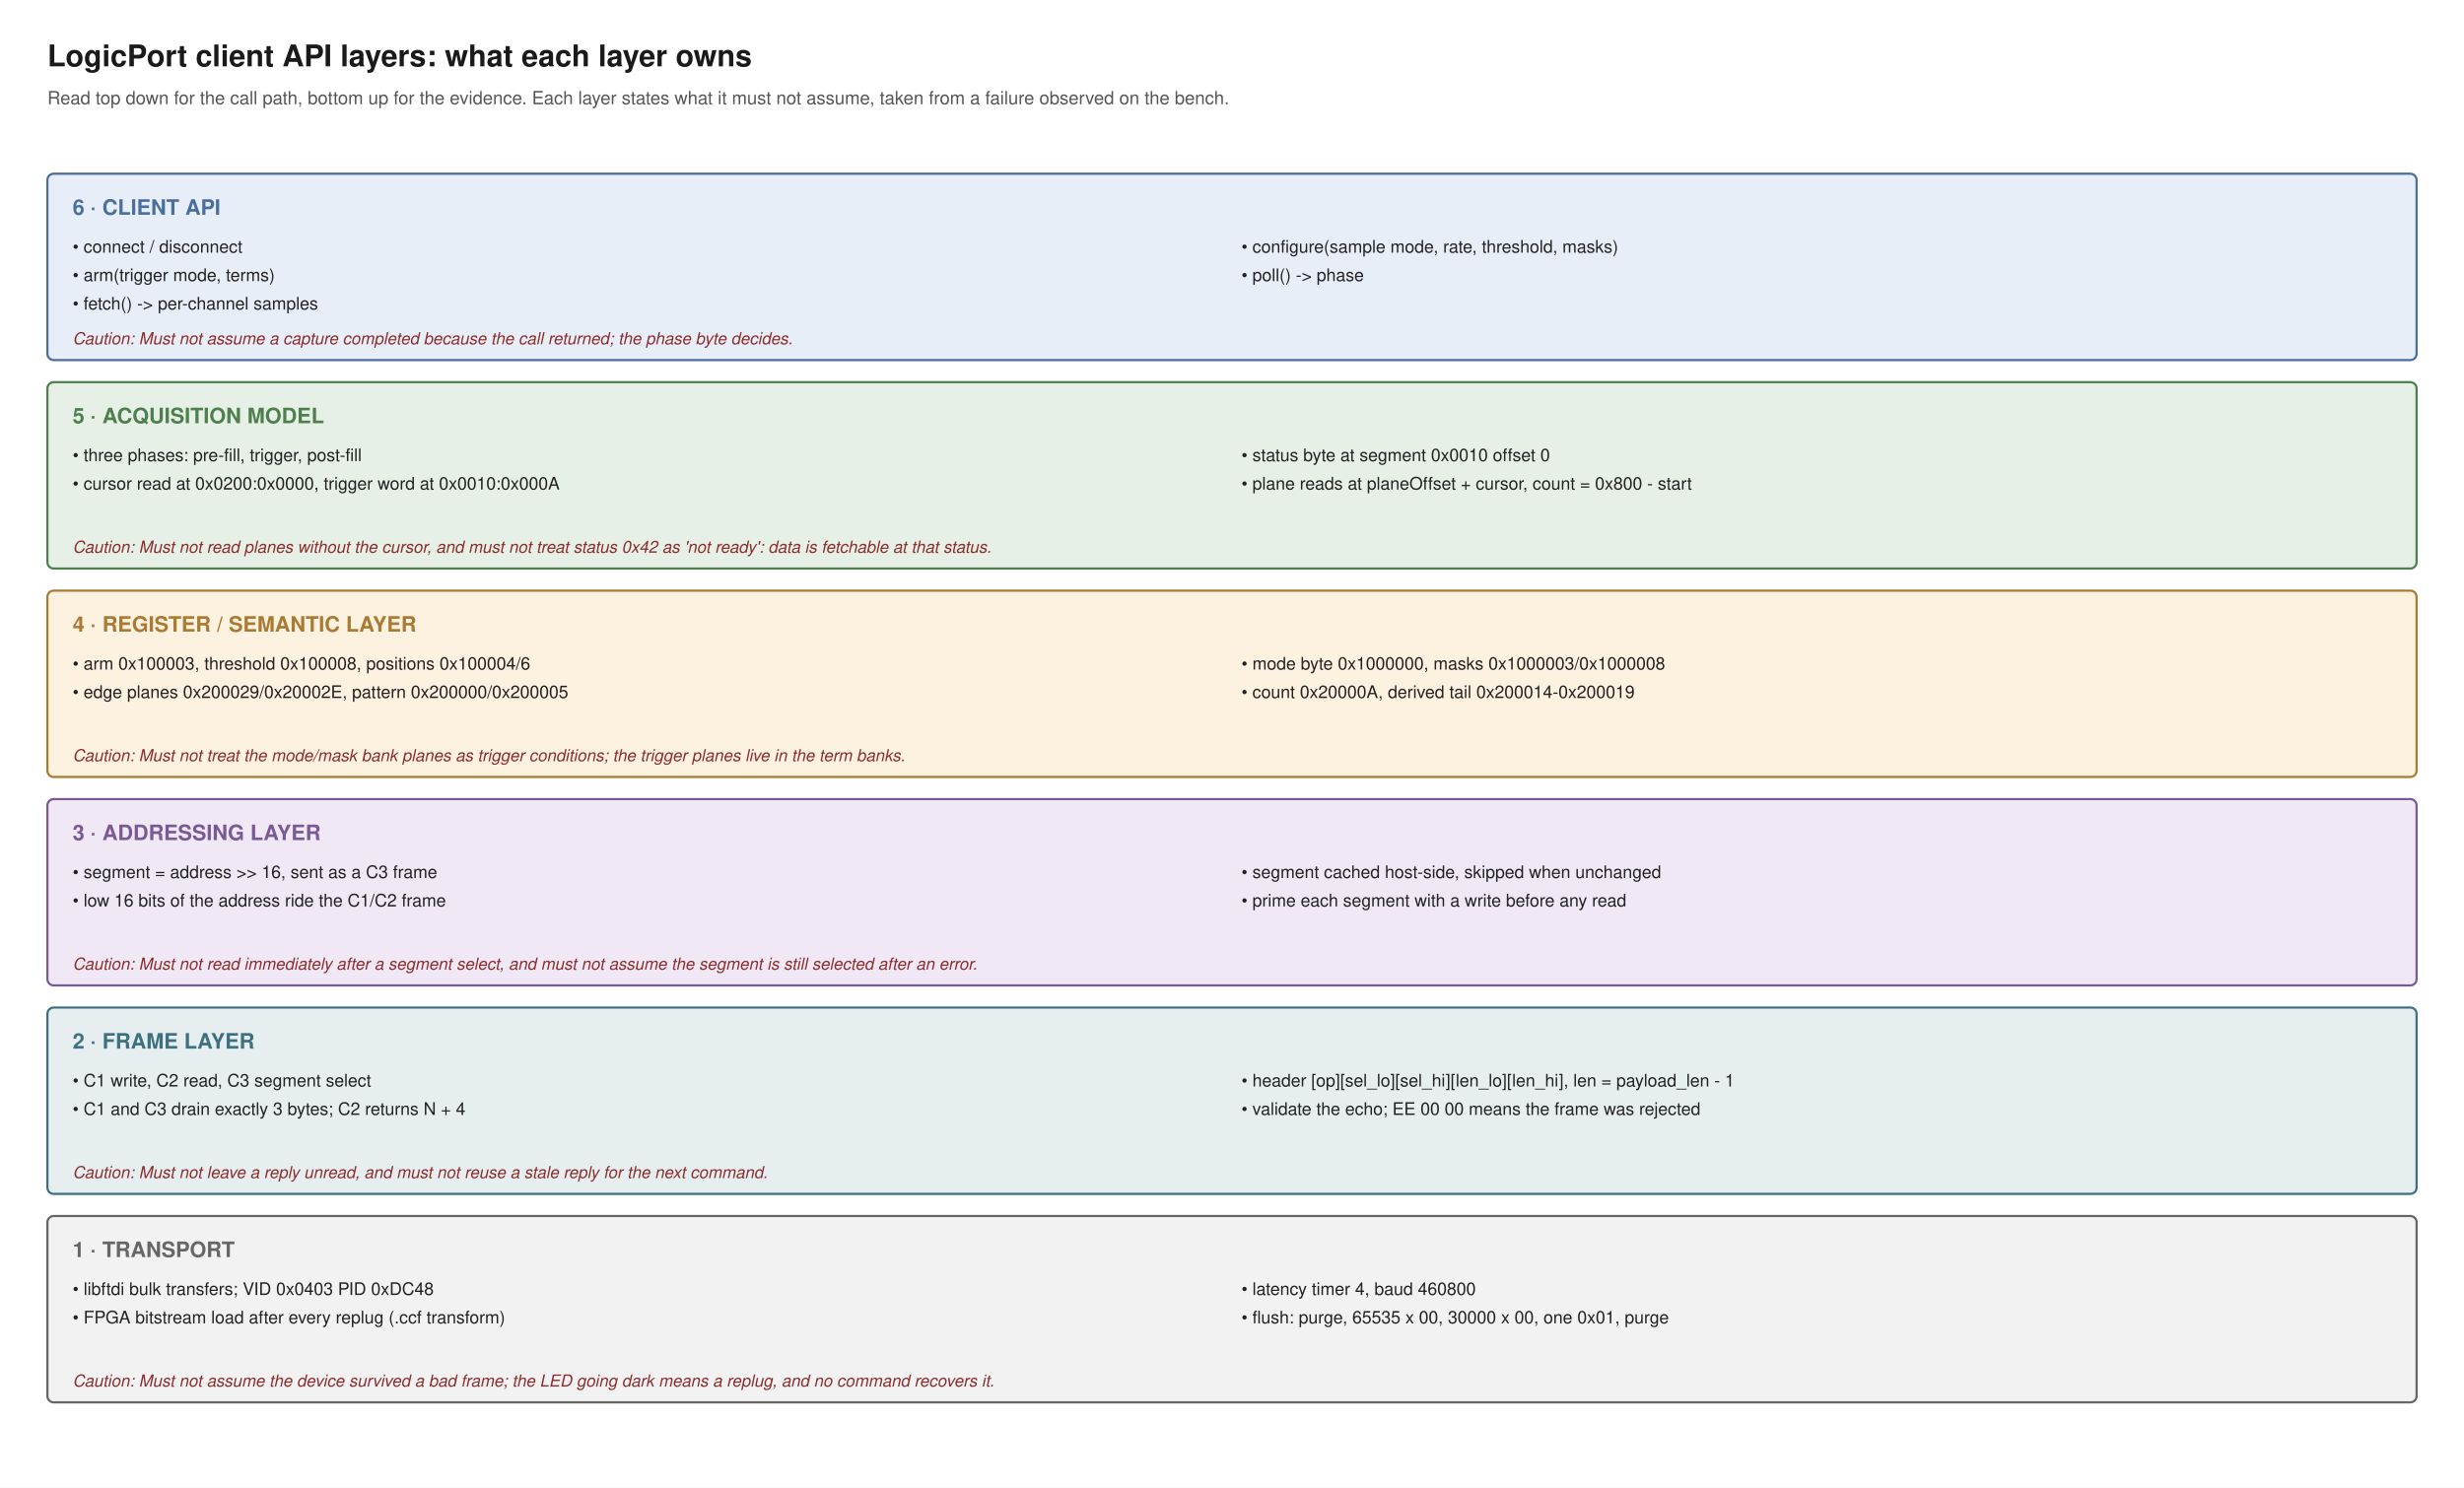
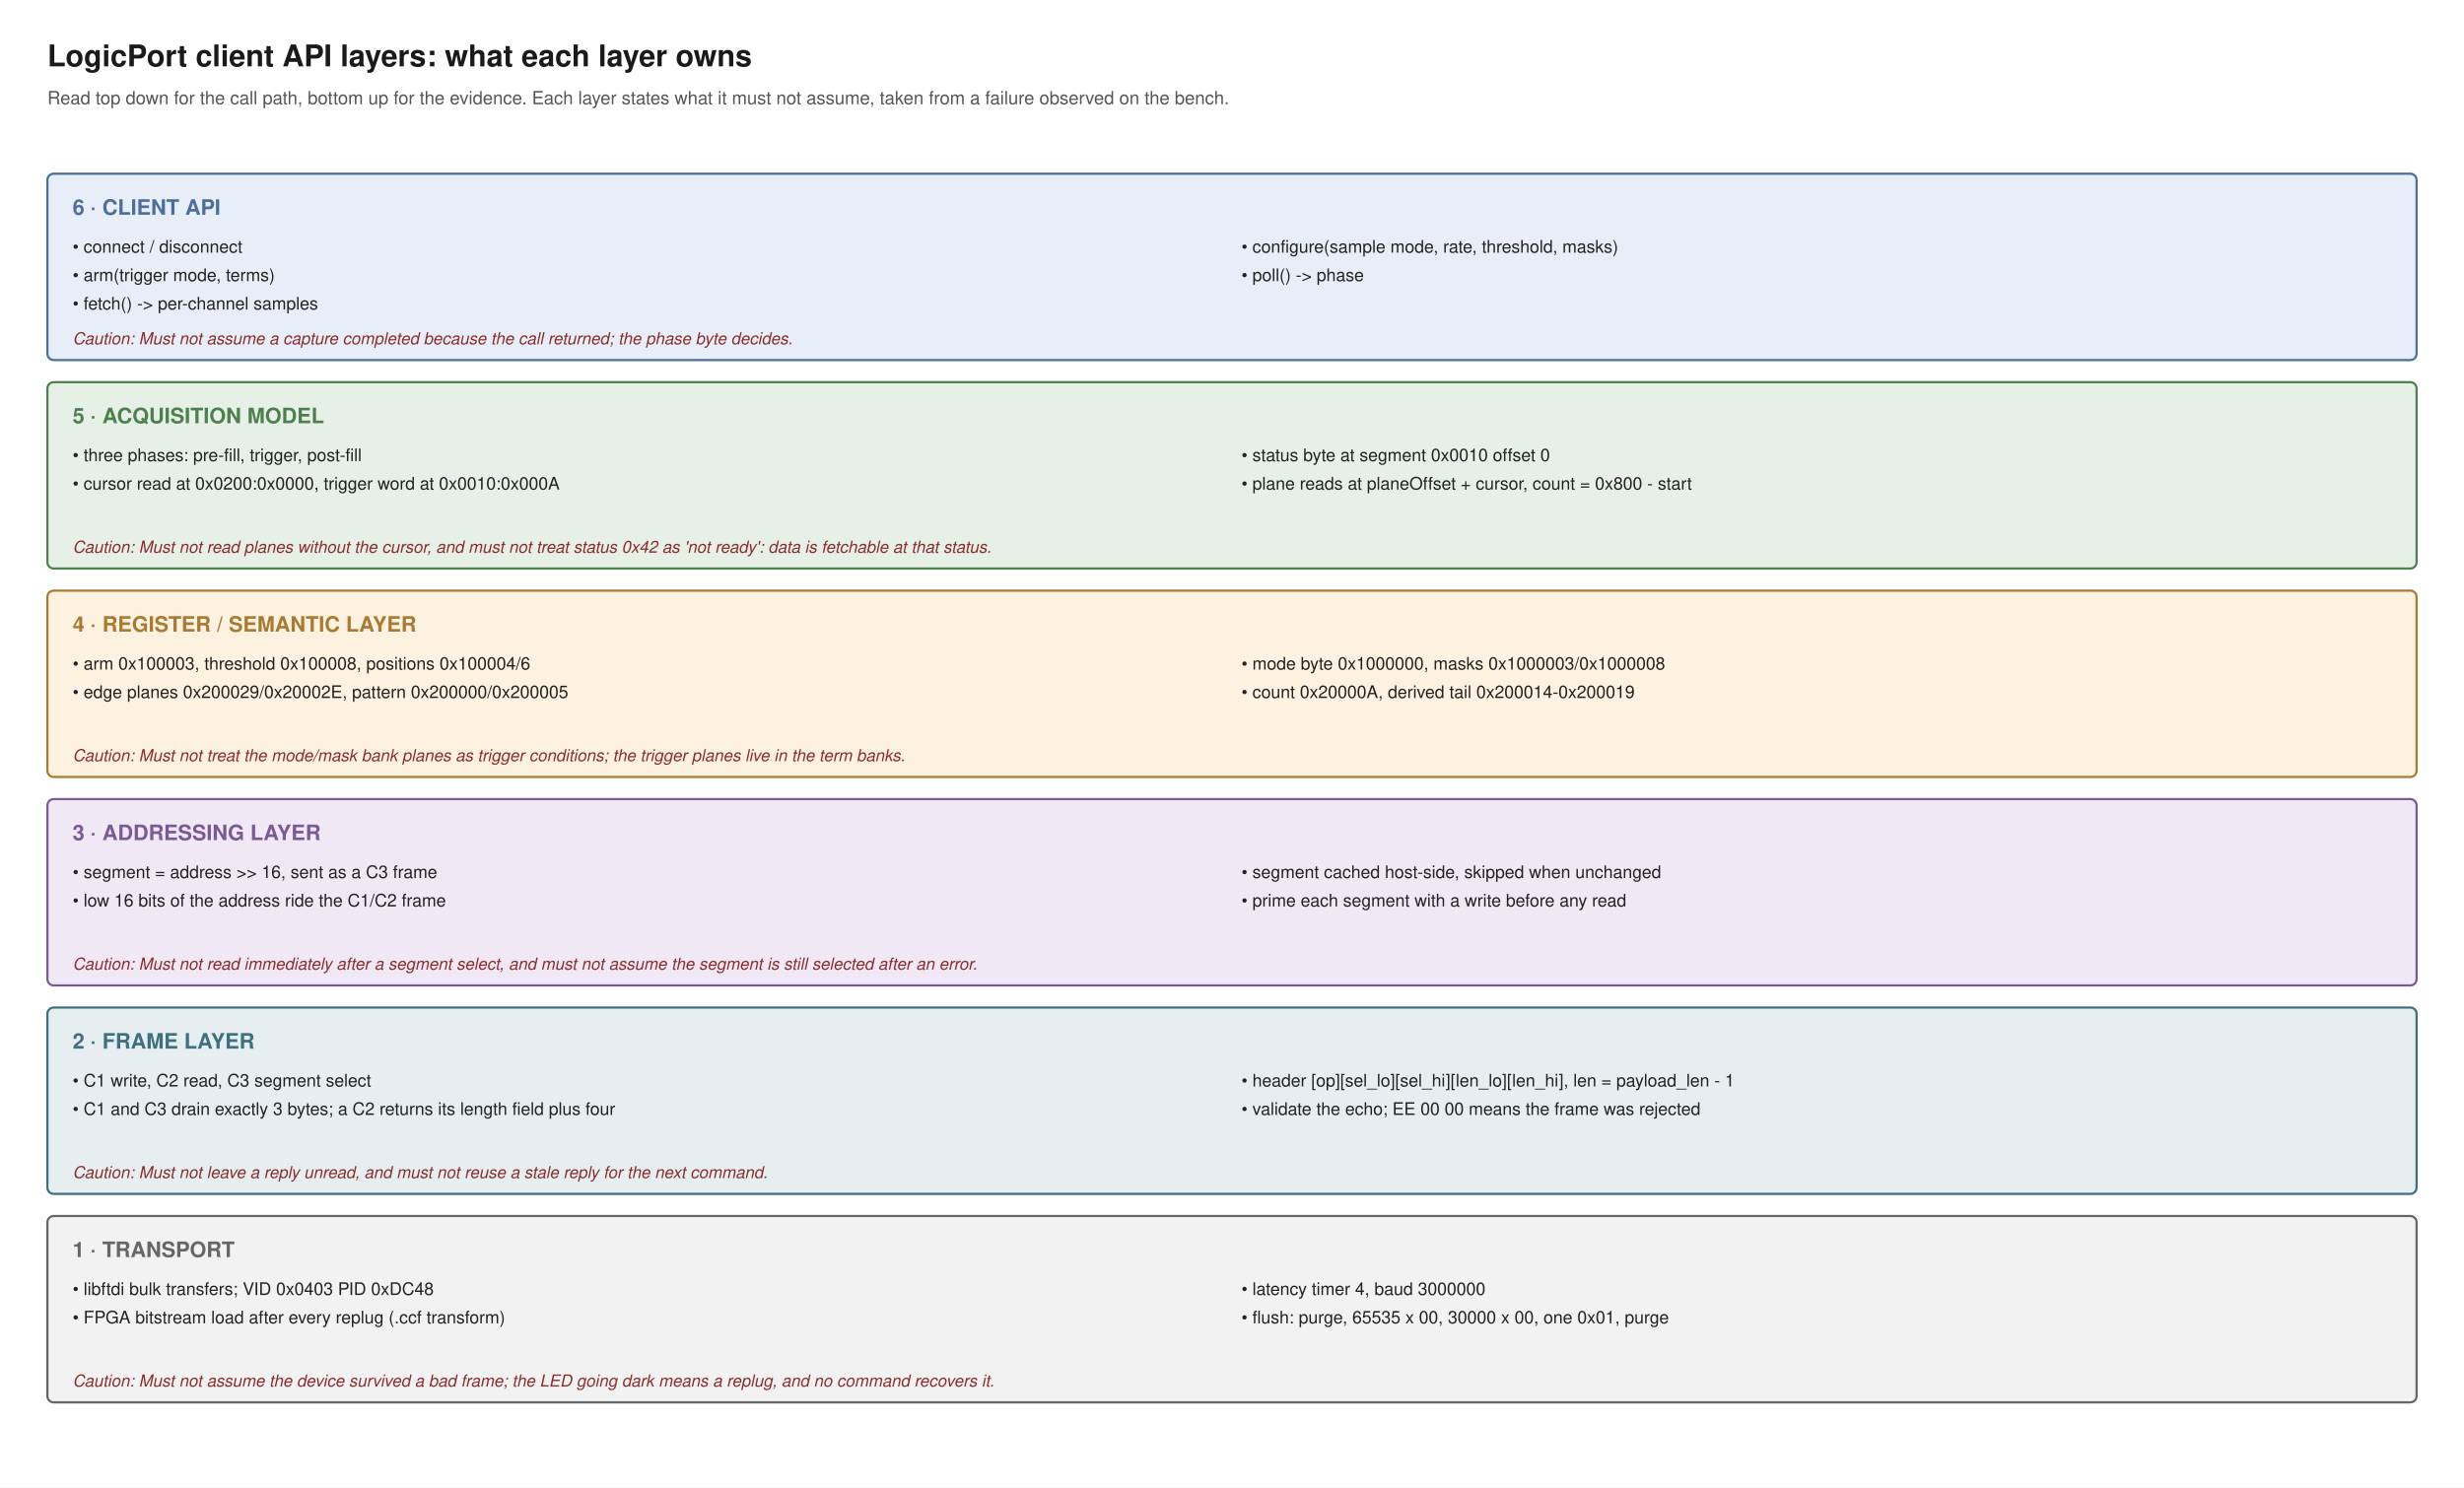
<svg xmlns="http://www.w3.org/2000/svg" width="1560" height="942" viewBox="0 0 1560 942" font-family="Helvetica,Arial,sans-serif">
  <rect width="1560" height="942" fill="#ffffff" />
  <text x="30" y="42" font-size="19" font-weight="bold" fill="#1a1a1a">LogicPort client API layers: what each layer owns</text>
  <text x="30" y="66" font-size="11.5" fill="#555555">Read top down for the call path, bottom up for the evidence. Each layer states what it must not assume, taken from a failure observed on the bench.</text>
  <rect x="30" y="110" width="1500" height="118" rx="4" fill="#e8eef7" stroke="#4a6f9c" stroke-width="1.4" />
  <text x="46" y="136" font-size="13.5" font-weight="bold" fill="#4a6f9c">6 · CLIENT API</text>
  <text x="46" y="160" font-size="11" fill="#222222">• connect / disconnect</text>
  <text x="786" y="160" font-size="11" fill="#222222">• configure(sample mode, rate, threshold, masks)</text>
  <text x="46" y="178" font-size="11" fill="#222222">• arm(trigger mode, terms)</text>
  <text x="786" y="178" font-size="11" fill="#222222">• poll() -&gt; phase</text>
  <text x="46" y="196" font-size="11" fill="#222222">• fetch() -&gt; per-channel samples</text>
  <text x="46" y="218" font-size="10.5" font-style="italic" fill="#8b2c2c">Caution: Must not assume a capture completed because the call returned; the phase byte decides.</text>
  <rect x="30" y="242" width="1500" height="118" rx="4" fill="#e6f0e6" stroke="#4d804d" stroke-width="1.4" />
  <text x="46" y="268" font-size="13.5" font-weight="bold" fill="#4d804d">5 · ACQUISITION MODEL</text>
  <text x="46" y="292" font-size="11" fill="#222222">• three phases: pre-fill, trigger, post-fill</text>
  <text x="786" y="292" font-size="11" fill="#222222">• status byte at segment 0x0010 offset 0</text>
  <text x="46" y="310" font-size="11" fill="#222222">• cursor read at 0x0200:0x0000, trigger word at 0x0010:0x000A</text>
  <text x="786" y="310" font-size="11" fill="#222222">• plane reads at planeOffset + cursor, count = 0x800 - start</text>
  <text x="46" y="350" font-size="10.5" font-style="italic" fill="#8b2c2c">Caution: Must not read planes without the cursor, and must not treat status 0x42 as 'not ready': data is fetchable at that status.</text>
  <rect x="30" y="374" width="1500" height="118" rx="4" fill="#fdf1e0" stroke="#a97b32" stroke-width="1.4" />
  <text x="46" y="400" font-size="13.5" font-weight="bold" fill="#a97b32">4 · REGISTER / SEMANTIC LAYER</text>
  <text x="46" y="424" font-size="11" fill="#222222">• arm 0x100003, threshold 0x100008, positions 0x100004/6</text>
  <text x="786" y="424" font-size="11" fill="#222222">• mode byte 0x1000000, masks 0x1000003/0x1000008</text>
  <text x="46" y="442" font-size="11" fill="#222222">• edge planes 0x200029/0x20002E, pattern 0x200000/0x200005</text>
  <text x="786" y="442" font-size="11" fill="#222222">• count 0x20000A, derived tail 0x200014-0x200019</text>
  <text x="46" y="482" font-size="10.5" font-style="italic" fill="#8b2c2c">Caution: Must not treat the mode/mask bank planes as trigger conditions; the trigger planes live in the term banks.</text>
  <rect x="30" y="506" width="1500" height="118" rx="4" fill="#f0e8f5" stroke="#7a5a96" stroke-width="1.4" />
  <text x="46" y="532" font-size="13.5" font-weight="bold" fill="#7a5a96">3 · ADDRESSING LAYER</text>
  <text x="46" y="556" font-size="11" fill="#222222">• segment = address &gt;&gt; 16, sent as a C3 frame</text>
  <text x="786" y="556" font-size="11" fill="#222222">• segment cached host-side, skipped when unchanged</text>
  <text x="46" y="574" font-size="11" fill="#222222">• low 16 bits of the address ride the C1/C2 frame</text>
  <text x="786" y="574" font-size="11" fill="#222222">• prime each segment with a write before any read</text>
  <text x="46" y="614" font-size="10.5" font-style="italic" fill="#8b2c2c">Caution: Must not read immediately after a segment select, and must not assume the segment is still selected after an error.</text>
  <rect x="30" y="638" width="1500" height="118" rx="4" fill="#e6eef0" stroke="#3f7080" stroke-width="1.4" />
  <text x="46" y="664" font-size="13.5" font-weight="bold" fill="#3f7080">2 · FRAME LAYER</text>
  <text x="46" y="688" font-size="11" fill="#222222">• C1 write, C2 read, C3 segment select</text>
  <text x="786" y="688" font-size="11" fill="#222222">• header [op][sel_lo][sel_hi][len_lo][len_hi], len = payload_len - 1</text>
-   <text x="46" y="706" font-size="11" fill="#222222">• C1 and C3 drain exactly 3 bytes; C2 returns N + 4</text>
+   <text x="46" y="706" font-size="11" fill="#222222">• C1 and C3 drain exactly 3 bytes; a C2 returns its length field plus four</text>
  <text x="786" y="706" font-size="11" fill="#222222">• validate the echo; EE 00 00 means the frame was rejected</text>
  <text x="46" y="746" font-size="10.5" font-style="italic" fill="#8b2c2c">Caution: Must not leave a reply unread, and must not reuse a stale reply for the next command.</text>
  <rect x="30" y="770" width="1500" height="118" rx="4" fill="#f2f2f2" stroke="#666666" stroke-width="1.4" />
  <text x="46" y="796" font-size="13.5" font-weight="bold" fill="#666666">1 · TRANSPORT</text>
  <text x="46" y="820" font-size="11" fill="#222222">• libftdi bulk transfers; VID 0x0403 PID 0xDC48</text>
-   <text x="786" y="820" font-size="11" fill="#222222">• latency timer 4, baud 460800</text>
+   <text x="786" y="820" font-size="11" fill="#222222">• latency timer 4, baud 3000000</text>
  <text x="46" y="838" font-size="11" fill="#222222">• FPGA bitstream load after every replug (.ccf transform)</text>
  <text x="786" y="838" font-size="11" fill="#222222">• flush: purge, 65535 x 00, 30000 x 00, one 0x01, purge</text>
  <text x="46" y="878" font-size="10.5" font-style="italic" fill="#8b2c2c">Caution: Must not assume the device survived a bad frame; the LED going dark means a replug, and no command recovers it.</text>
</svg>
